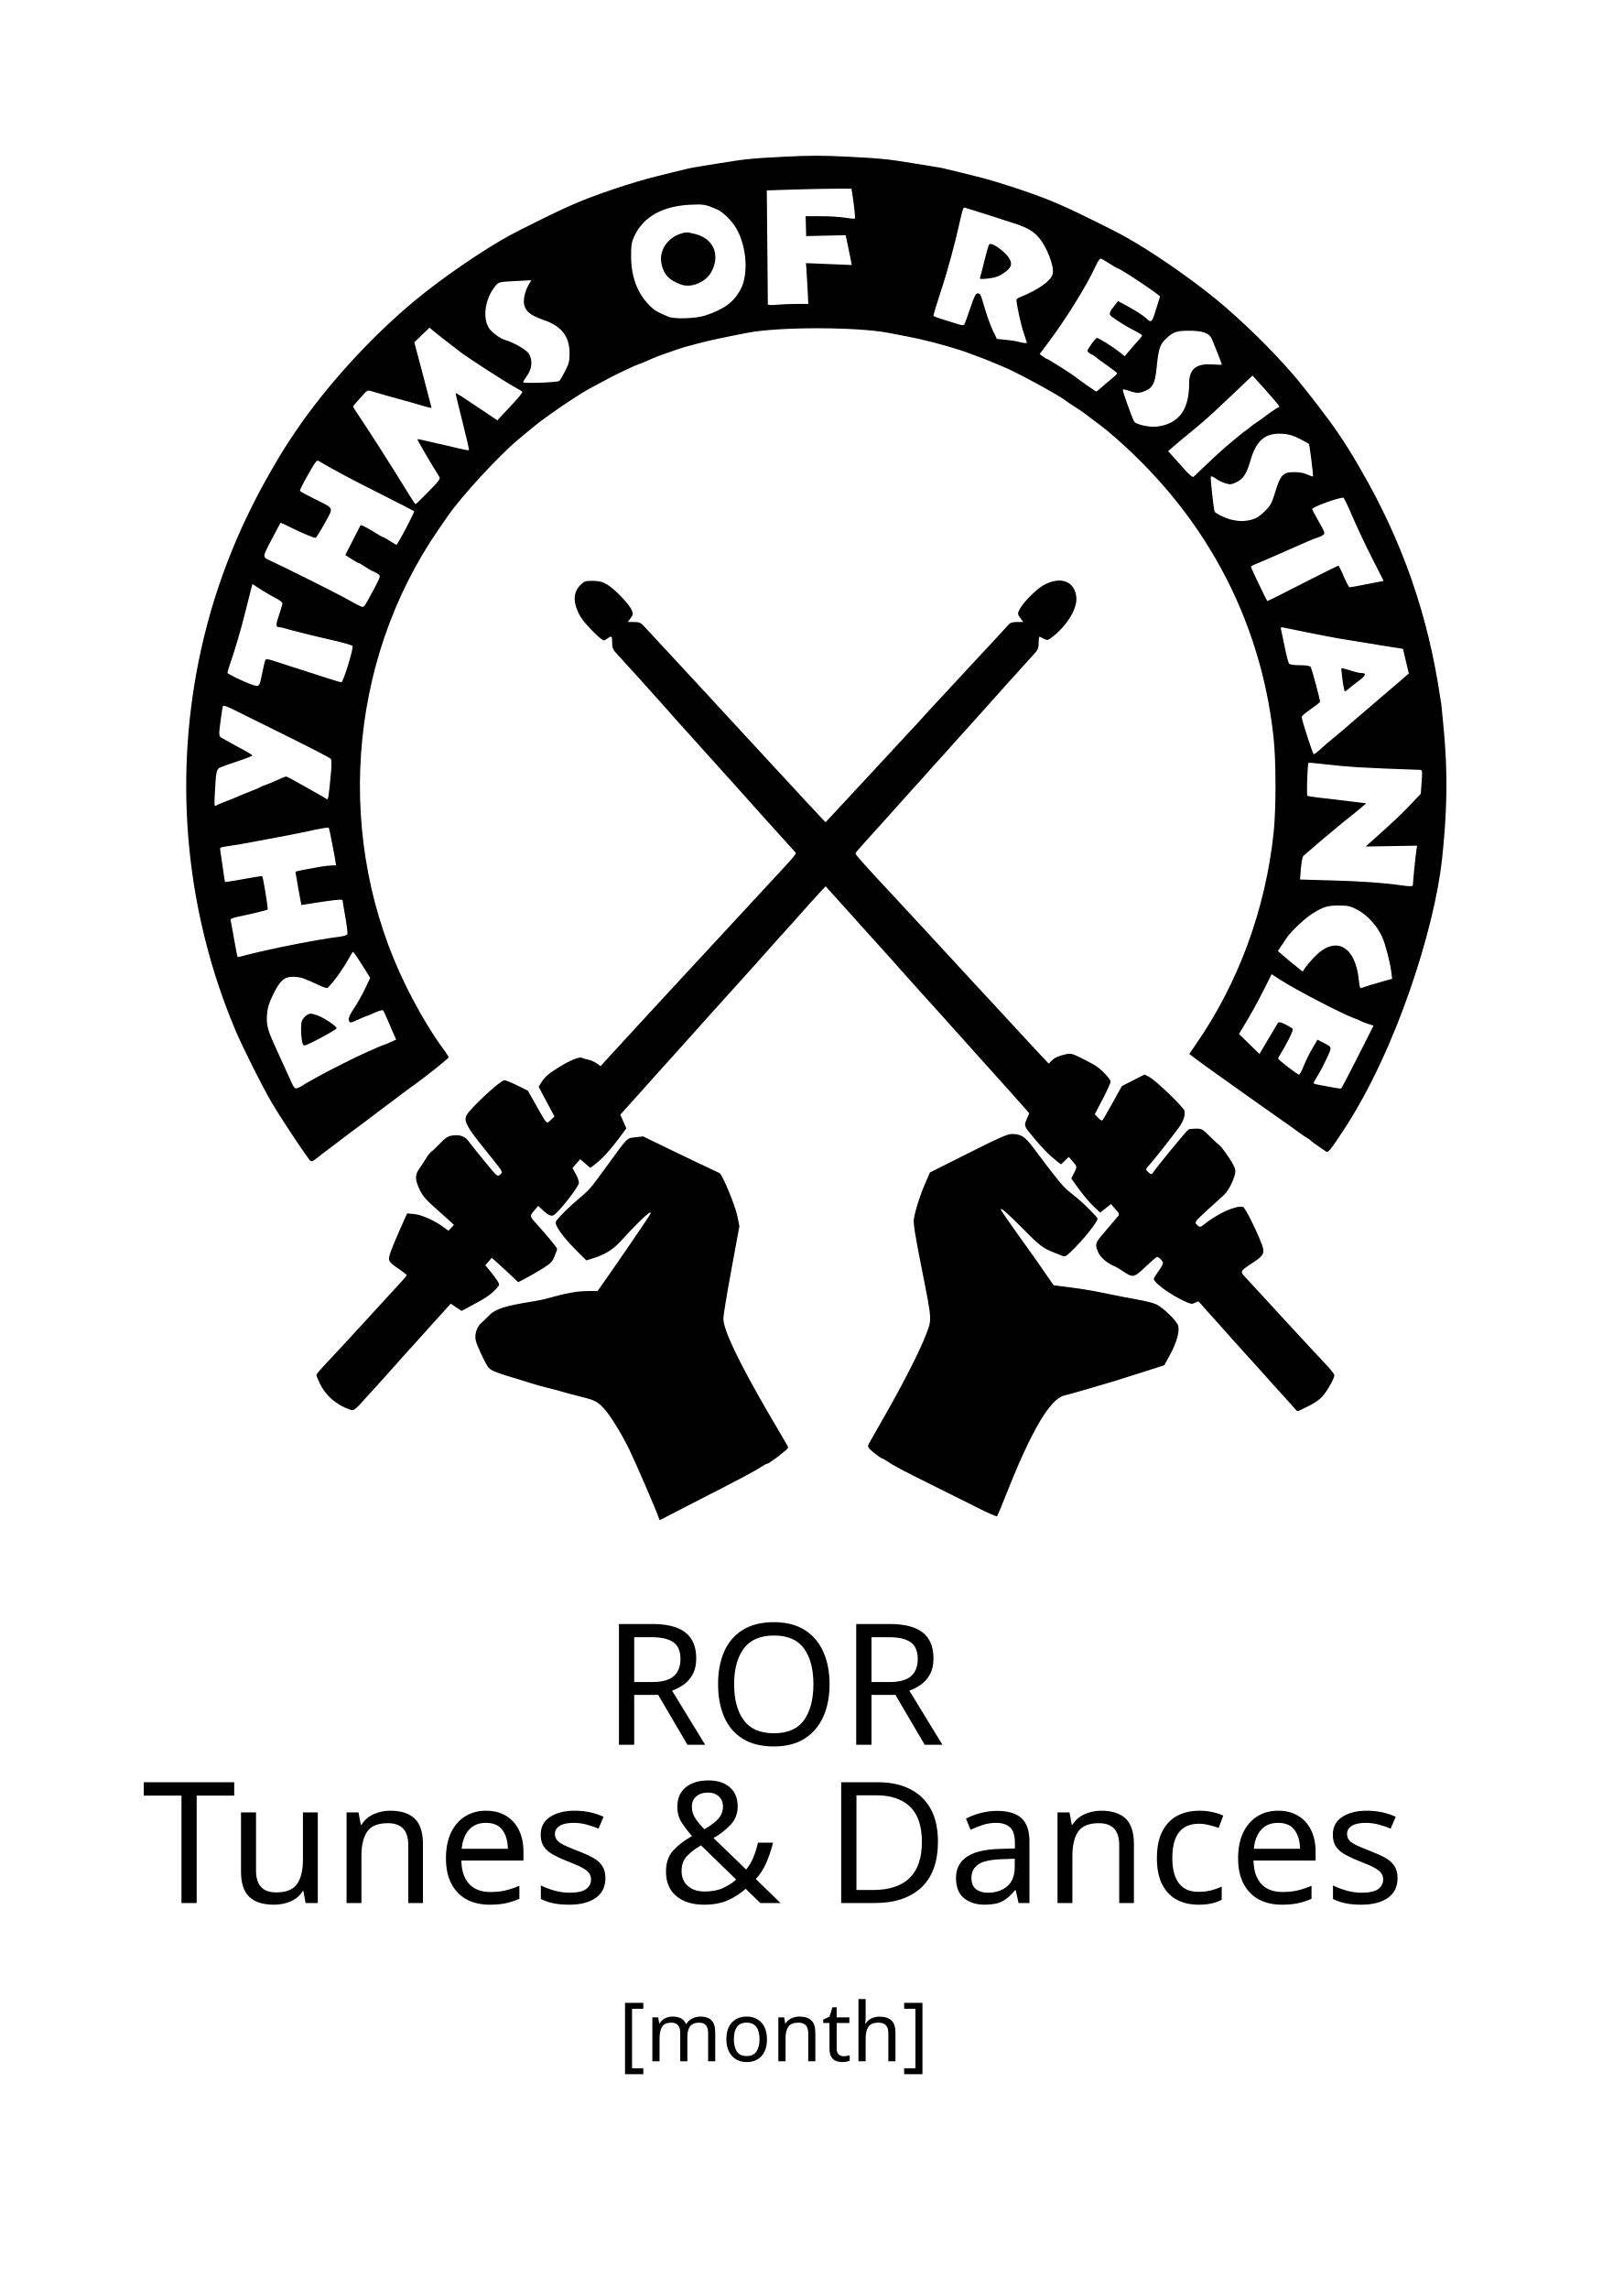
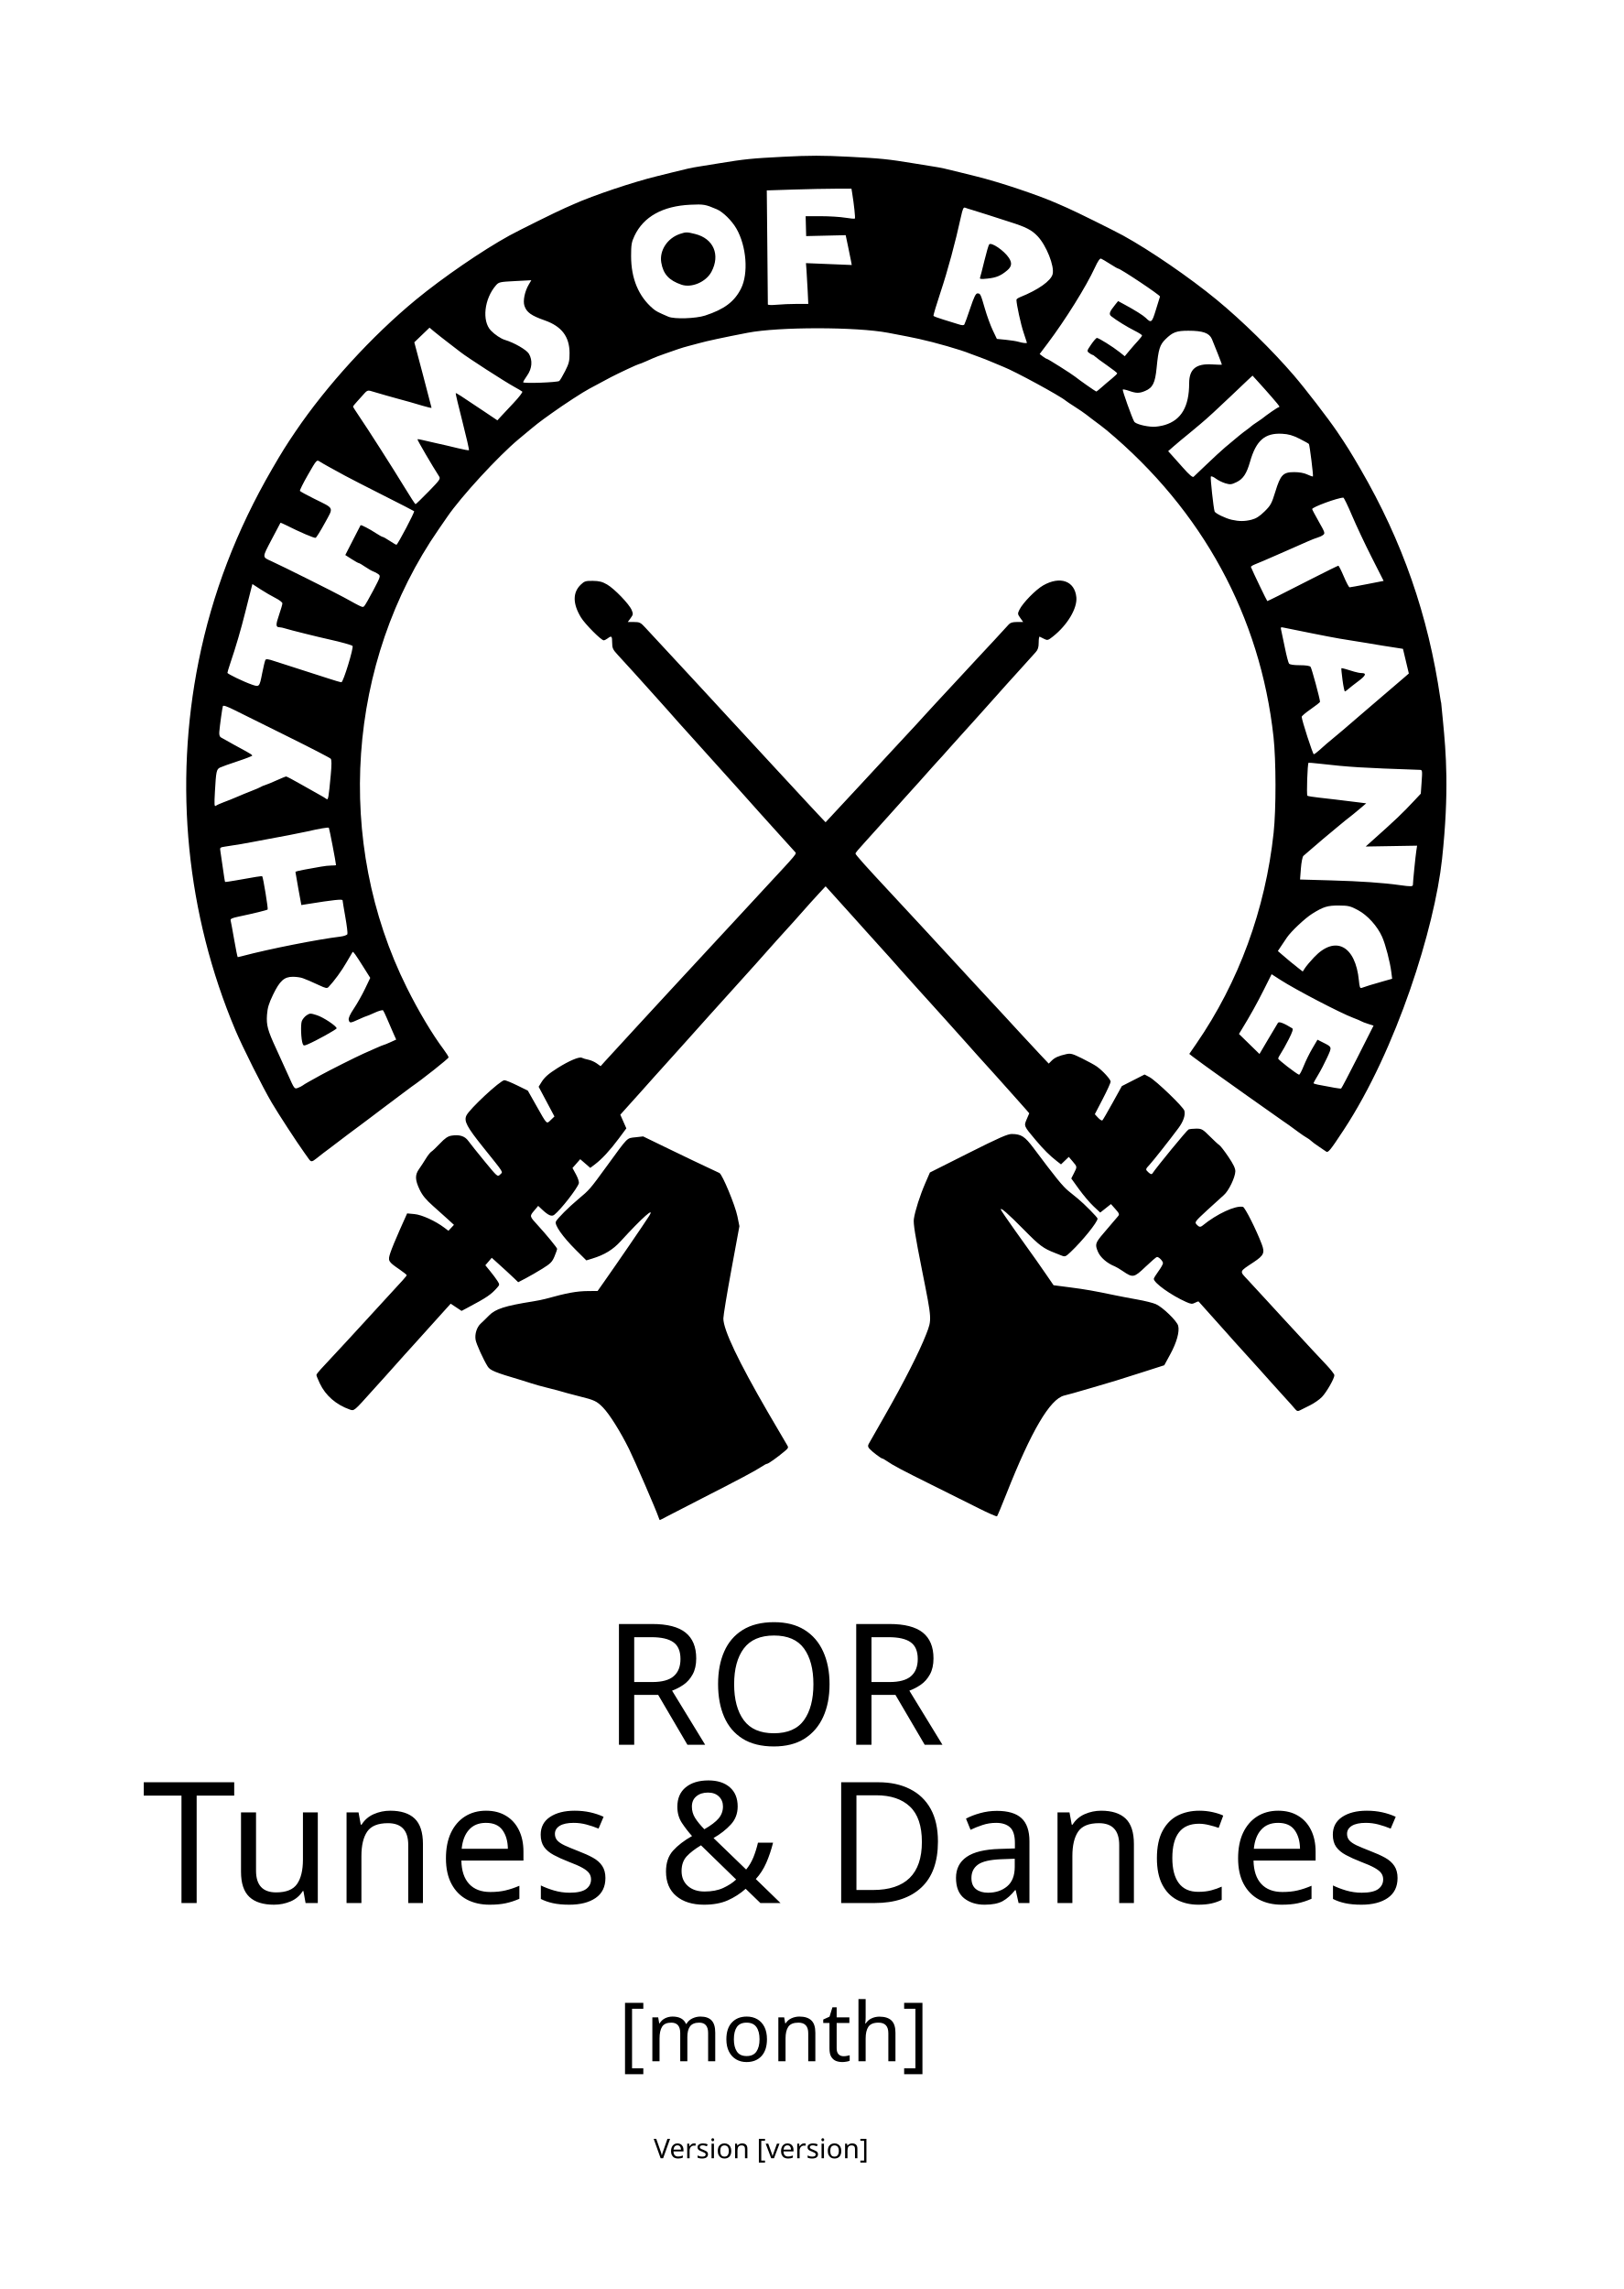
<svg xmlns="http://www.w3.org/2000/svg" id="svg2" version="1.1" xml:space="preserve" width="105mm" height="148mm" viewBox="0 0 396.85 559.37">
  <defs id="defs6" />
  <g id="g10" transform="matrix(1.25,0,0,-1.25,0,489.2126)">
    <path style="fill:#000000;fill-opacity:1;stroke-width:1.067" d="m 128.755,94.775 c -0.354,1.131 -4.739,11.271 -5.762,13.326 -1.73,3.473 -3.82,6.8 -5.092,8.107 -1.199,1.232 -1.69,1.464 -4.606,2.181 -0.774,0.19 -1.839,0.469 -2.367,0.618 l -1.919,0.545 c -0.528,0.15 -1.593,0.423 -2.367,0.607 -0.774,0.184 -1.983,0.523 -2.686,0.753 -0.704,0.23 -1.625,0.52 -2.047,0.645 -5.146,1.519 -6.069,1.897 -6.559,2.684 -0.845,1.355 -2.2,4.339 -2.353,5.182 -0.204,1.122 0.234,2.504 1.017,3.208 0.365,0.328 1.082,1.026 1.593,1.551 1.262,1.296 3.124,1.895 8.605,2.766 0.844,0.134 1.938,0.355 2.431,0.491 4.299,1.185 6.088,1.513 8.366,1.532 l 1.842,0.015 1.128,1.599 c 2.632,3.731 8.092,11.704 8.936,13.049 1.249,1.991 -1.336,-0.301 -5.574,-4.94 -1.496,-1.637 -3.141,-2.642 -5.514,-3.367 l -1.178,-0.36 -2.075,2.064 c -2.564,2.551 -4.213,4.905 -3.876,5.535 0.352,0.657 2.464,2.77 4.341,4.341 2.248,1.882 2.278,1.916 5.629,6.515 4.23,5.806 3.84,5.414 5.583,5.611 l 1.5,0.17 5.349,-2.594 c 2.942,-1.427 6.213,-2.99 7.268,-3.475 1.055,-0.485 2.092,-0.972 2.303,-1.083 0.587,-0.31 3.079,-6.312 3.518,-8.476 l 0.389,-1.92 -1.57,-8.505 c -0.863,-4.678 -1.57,-8.972 -1.57,-9.542 0,-2.2 2.912,-8.333 8.687,-18.295 1.877,-3.238 3.572,-6.131 3.767,-6.429 0.325,-0.497 0.281,-0.604 -0.528,-1.28 -1.425,-1.191 -3.131,-2.401 -3.384,-2.401 -0.129,0 -0.636,-0.271 -1.126,-0.602 -1.093,-0.739 -4.281,-2.434 -11.637,-6.187 -3.096,-1.579 -6.193,-3.174 -6.882,-3.544 -0.689,-0.37 -1.286,-0.672 -1.326,-0.672 -0.04,0 -0.154,0.259 -0.253,0.576 z m 62.573,1.747 c -1.9,0.957 -5.987,2.994 -9.083,4.528 -5.764,2.856 -7.674,3.868 -8.866,4.703 -0.373,0.261 -0.755,0.475 -0.849,0.475 -0.237,0 -1.964,1.304 -2.495,1.883 -0.333,0.364 -0.377,0.6 -0.18,0.968 0.143,0.267 1.592,2.812 3.219,5.654 3.568,6.231 6.732,12.457 8.009,15.759 1.144,2.958 1.159,2.725 -0.778,12.455 -1.373,6.894 -1.745,9.225 -1.617,10.114 0.229,1.589 1.191,4.596 2.253,7.043 l 0.888,2.046 7.499,3.77 c 6.037,3.035 7.699,3.767 8.523,3.756 1.855,-0.026 2.538,-0.472 4.273,-2.791 4.319,-5.774 5.674,-7.439 6.794,-8.352 l 1.844,-1.502 c 1.193,-0.97 3.847,-3.656 3.847,-3.894 0,-0.687 -2.972,-4.369 -5.284,-6.548 -0.959,-0.904 -1.085,-0.951 -1.776,-0.672 l -1.255,0.499 c -2.305,0.894 -3.006,1.416 -6.012,4.467 -3.241,3.29 -4.829,4.669 -4.555,3.954 0.079,-0.206 1.28,-1.967 2.669,-3.913 l 3.1,-4.346 1.151,-1.612 c 0.317,-0.442 1.202,-1.716 1.966,-2.83 l 1.39,-2.026 3.216,-0.417 c 3.045,-0.395 4.686,-0.684 8.845,-1.555 0.985,-0.206 2.942,-0.579 4.349,-0.828 1.407,-0.249 3.019,-0.651 3.582,-0.893 1.323,-0.569 4.142,-3.295 4.378,-4.234 0.292,-1.162 -0.294,-3.266 -1.552,-5.575 l -1.167,-2.142 -4.027,-1.291 c -5.075,-1.626 -6.13,-1.95 -9.912,-3.045 l -3.838,-1.111 c -0.422,-0.123 -1.228,-0.336 -1.791,-0.475 -2.778,-0.684 -6.439,-6.91 -11.302,-19.222 -0.919,-2.326 -1.745,-4.299 -1.836,-4.385 -0.091,-0.086 -1.72,0.627 -3.62,1.583 z M 68.392,115.809 c -2.688,0.951 -4.74,2.74 -5.859,5.105 -0.366,0.773 -0.665,1.51 -0.665,1.638 0,0.128 0.374,0.63 0.831,1.116 2.058,2.187 9.048,9.752 9.627,10.42 0.24,0.277 1.539,1.693 2.887,3.149 3.645,3.936 4.306,4.678 4.307,4.843 0.001,0.082 -0.618,0.576 -1.376,1.098 -2.275,1.568 -2.336,1.677 -1.814,3.28 0.244,0.747 1.081,2.784 1.86,4.526 l 1.417,3.167 1.428,-0.133 c 1.448,-0.135 4.083,-1.331 5.828,-2.647 l 0.819,-0.617 0.54,0.579 0.54,0.579 -1.115,1.024 c -0.613,0.563 -1.961,1.772 -2.995,2.687 -1.393,1.232 -2.069,2.062 -2.61,3.199 -0.893,1.878 -0.92,2.858 -0.11,3.993 0.341,0.478 0.936,1.388 1.32,2.021 0.385,0.633 0.876,1.256 1.092,1.384 0.216,0.128 0.976,0.85 1.691,1.606 0.969,1.025 1.538,1.413 2.239,1.526 1.559,0.253 2.616,-0.078 3.298,-1.033 0.337,-0.472 1.761,-2.256 3.164,-3.963 2.525,-3.073 2.556,-3.099 3.048,-2.607 0.588,0.588 0.936,0.03 -3.354,5.386 -3.154,3.938 -3.743,5.058 -3.235,6.148 0.598,1.284 6.652,6.909 7.436,6.909 0.234,0 1.359,-0.458 2.5,-1.019 l 2.075,-1.019 1.63,-2.884 c 2.178,-3.854 2.002,-3.678 2.859,-2.856 l 0.718,0.688 -1.546,2.905 -1.546,2.905 0.516,0.836 c 0.629,1.019 1.355,1.664 3.145,2.798 2.239,1.418 4.278,2.288 4.772,2.036 0.24,-0.122 0.819,-0.295 1.289,-0.384 0.469,-0.089 1.2,-0.409 1.625,-0.712 l 0.772,-0.55 0.806,0.9 c 0.842,0.94 4.829,5.282 6.214,6.767 0.441,0.474 1.823,1.973 3.07,3.332 1.247,1.359 2.635,2.863 3.085,3.343 0.45,0.479 1.831,1.973 3.07,3.32 2.645,2.874 2.983,3.239 6.346,6.854 1.407,1.512 2.835,3.052 3.173,3.421 0.662,0.723 4.978,5.391 6.388,6.909 6.38,6.868 6.22,6.676 5.866,7.035 -0.182,0.185 -1.039,1.132 -1.904,2.105 -0.865,0.973 -1.959,2.184 -2.431,2.69 -0.472,0.506 -1.664,1.829 -2.649,2.938 -0.985,1.11 -2.309,2.593 -2.942,3.296 l -1.407,1.567 c -1.217,1.374 -3.987,4.452 -4.605,5.117 -0.422,0.454 -1.156,1.27 -1.631,1.812 -0.475,0.542 -1.704,1.908 -2.731,3.035 -1.027,1.127 -2.078,2.292 -2.335,2.587 -1.023,1.177 -3.853,4.354 -4.859,5.456 -0.587,0.642 -1.296,1.433 -1.577,1.758 -0.572,0.66 -3.943,4.373 -5.603,6.171 -0.955,1.034 -1.083,1.317 -1.087,2.389 -0.004,1.305 -0.114,1.407 -0.885,0.824 -0.273,-0.207 -0.619,-0.375 -0.768,-0.374 -0.503,0.003 -3.666,3.187 -4.447,4.477 -1.627,2.684 -1.638,4.872 -0.034,6.409 0.708,0.679 0.954,0.755 2.372,0.737 1.232,-0.016 1.846,-0.173 2.776,-0.714 1.439,-0.836 4.326,-3.834 4.804,-4.99 0.313,-0.757 0.294,-0.901 -0.212,-1.586 l -0.556,-0.753 h 1.212 c 1.106,0 1.304,-0.099 2.246,-1.125 1.726,-1.879 6.102,-6.597 6.918,-7.459 0.422,-0.446 1.762,-1.893 2.978,-3.215 1.216,-1.323 2.597,-2.819 3.07,-3.324 0.473,-0.506 1.896,-2.05 3.162,-3.432 1.266,-1.382 2.648,-2.876 3.07,-3.32 0.73,-0.767 5,-5.391 6.298,-6.82 0.335,-0.369 1.722,-1.866 3.081,-3.327 1.359,-1.461 2.785,-3.002 3.169,-3.424 0.384,-0.422 1.321,-1.429 2.085,-2.236 l 1.388,-1.468 0.561,0.604 c 4.338,4.674 5.78,6.225 6.317,6.793 0.638,0.675 1.089,1.163 6.652,7.183 1.618,1.751 3.539,3.821 4.268,4.6 0.729,0.779 1.573,1.704 1.874,2.056 0.302,0.352 1.202,1.331 2.001,2.176 0.799,0.845 2.777,2.974 4.394,4.732 1.618,1.758 3.229,3.498 3.581,3.867 1.053,1.104 5.703,6.125 6.16,6.652 0.305,0.352 0.761,0.489 1.627,0.489 h 1.203 l -0.565,0.793 c -0.53,0.744 -0.54,0.843 -0.173,1.599 0.639,1.318 3.18,3.921 4.646,4.761 3.317,1.898 6.185,0.876 6.491,-2.314 0.207,-2.16 -1.741,-5.429 -4.575,-7.674 -0.954,-0.756 -1.081,-0.79 -1.718,-0.47 l -0.88,0.439 c -0.105,0.051 -0.192,-0.464 -0.192,-1.146 0,-0.928 -0.145,-1.4 -0.577,-1.877 l -2.997,-3.325 c -1.331,-1.478 -2.539,-2.812 -2.685,-2.965 -0.146,-0.153 -1.013,-1.126 -1.928,-2.163 -0.915,-1.037 -1.836,-2.067 -2.047,-2.289 -0.211,-0.222 -1.247,-1.379 -2.303,-2.572 -1.055,-1.192 -2.149,-2.403 -2.431,-2.691 -0.281,-0.288 -1.367,-1.497 -2.413,-2.687 -1.046,-1.19 -2.024,-2.279 -2.175,-2.42 -0.15,-0.141 -0.725,-0.774 -1.276,-1.408 -0.821,-0.943 -4.103,-4.603 -5.141,-5.733 l -3.699,-4.121 c -1.892,-2.111 -3.81,-4.242 -4.263,-4.735 -1.354,-1.474 -1.886,-2.117 -1.885,-2.279 5e-4,-0.218 2.117,-2.59 6.489,-7.272 l 3.489,-3.758 3.54,-3.816 c 1.147,-1.234 7.863,-8.516 9.124,-9.893 0.385,-0.421 5.512,-5.951 6.431,-6.938 0.441,-0.474 1.823,-1.975 3.07,-3.337 1.247,-1.361 3.027,-3.277 3.955,-4.257 l 1.687,-1.782 0.562,0.562 c 0.612,0.612 1.356,0.946 2.859,1.284 0.86,0.193 1.223,0.095 3.109,-0.838 1.175,-0.581 2.459,-1.287 2.856,-1.569 1.168,-0.83 2.72,-2.524 2.72,-2.969 0,-0.227 -0.696,-1.753 -1.547,-3.39 l -1.547,-2.978 0.643,-0.694 c 0.354,-0.381 0.733,-0.606 0.844,-0.499 0.11,0.107 1.01,1.656 1.999,3.443 l 1.798,3.248 2.222,1.133 2.222,1.133 0.933,-0.493 c 1.286,-0.679 6.67,-5.858 6.854,-6.593 0.218,-0.867 -0.209,-2.106 -1.171,-3.402 -1.683,-2.267 -4.931,-6.384 -5.627,-7.133 -0.855,-0.92 -0.858,-0.944 -0.189,-1.55 0.335,-0.304 0.591,-0.381 0.704,-0.212 0.916,1.378 6.784,8.521 7.099,8.642 0.226,0.087 0.916,0.158 1.533,0.158 1.028,0 1.248,-0.126 2.608,-1.491 0.817,-0.82 1.66,-1.597 1.873,-1.728 0.213,-0.13 1.009,-1.158 1.769,-2.283 0.988,-1.463 1.375,-2.277 1.359,-2.853 -0.034,-1.2 -1.304,-3.822 -2.243,-4.629 -0.453,-0.389 -1.935,-1.735 -3.294,-2.991 -2.343,-2.165 -2.449,-2.307 -2.047,-2.751 0.48,-0.531 0.743,-0.579 1.187,-0.216 2.792,2.283 6.428,3.965 7.888,3.651 0.393,-0.085 2.625,-4.516 3.669,-7.283 0.643,-1.706 0.422,-2.201 -1.577,-3.53 -2.89,-1.921 -2.813,-1.686 -1.144,-3.467 0.798,-0.851 2.487,-2.683 3.753,-4.071 1.266,-1.388 2.69,-2.937 3.162,-3.443 0.473,-0.506 1.854,-2.002 3.07,-3.324 2.348,-2.554 2.823,-3.065 5.345,-5.737 0.88,-0.932 1.599,-1.859 1.599,-2.061 0,-0.647 -1.539,-3.332 -2.445,-4.267 -0.483,-0.498 -1.54,-1.231 -2.35,-1.629 -0.81,-0.398 -1.696,-0.841 -1.969,-0.983 -0.398,-0.208 -0.593,-0.138 -0.988,0.349 -0.27,0.335 -1.083,1.248 -1.807,2.031 -0.723,0.782 -2.023,2.222 -2.889,3.199 -0.865,0.977 -1.844,2.072 -2.175,2.433 -1.822,1.99 -4.6,5.062 -5.079,5.616 -0.303,0.35 -0.916,1.042 -1.363,1.536 -2.203,2.438 -5.411,6.024 -5.475,6.119 -0.039,0.059 -0.357,-0.046 -0.706,-0.233 -0.548,-0.293 -0.785,-0.273 -1.726,0.144 -2.945,1.306 -6.337,3.732 -6.337,4.533 0,0.134 0.403,0.792 0.896,1.463 0.493,0.671 0.896,1.389 0.896,1.594 0,0.405 -0.789,1.224 -1.172,1.216 -0.13,-0.003 -1.137,-0.866 -2.239,-1.919 -2.259,-2.157 -2.466,-2.197 -4.444,-0.848 -0.591,0.403 -1.288,0.817 -1.55,0.921 -1.522,0.604 -2.838,1.745 -3.315,2.875 -0.602,1.425 -0.514,1.717 1.08,3.584 l 1.854,2.176 1.005,1.18 c 0.306,0.358 0.239,0.539 -0.518,1.39 l -0.871,0.979 -1.049,-0.831 -1.049,-0.831 -1.31,1.226 c -0.72,0.674 -1.995,2.174 -2.831,3.334 l -1.521,2.108 0.522,1.023 c 0.652,1.279 0.656,1.247 -0.253,2.31 l -0.754,0.882 -0.76,-0.729 -0.76,-0.729 -0.842,0.653 c -1.356,1.052 -2.562,2.251 -4.101,4.079 -2.352,2.793 -2.337,2.757 -1.761,4.102 l 0.493,1.151 -0.593,0.691 c -0.326,0.38 -1.38,1.565 -2.342,2.634 -0.962,1.069 -1.959,2.185 -2.216,2.481 -0.257,0.296 -0.834,0.941 -1.281,1.433 -2.654,2.923 -5.521,6.114 -6.065,6.751 -0.346,0.405 -0.917,1.041 -1.269,1.413 -0.352,0.372 -1.5,1.653 -2.552,2.846 -1.052,1.193 -2.451,2.746 -3.11,3.45 -0.659,0.704 -1.583,1.723 -2.053,2.265 -0.471,0.542 -1.201,1.357 -1.623,1.81 -0.422,0.454 -1.401,1.547 -2.175,2.43 -0.774,0.883 -1.637,1.859 -1.919,2.17 l -4.861,5.387 -2.303,2.568 c -1.702,1.901 -3.693,4.11 -4.903,5.438 l -0.553,0.608 -1.194,-1.277 c -0.657,-0.703 -1.425,-1.543 -1.706,-1.869 -1.181,-1.365 -5.434,-6.106 -6.611,-7.37 -0.211,-0.227 -1.132,-1.26 -2.047,-2.297 -0.915,-1.037 -1.78,-2.01 -1.922,-2.163 -0.143,-0.153 -1.811,-2.005 -3.708,-4.117 -4.312,-4.8 -5.175,-5.757 -5.514,-6.114 -0.149,-0.156 -2.326,-2.588 -4.838,-5.403 -2.512,-2.815 -4.636,-5.176 -4.719,-5.247 -0.083,-0.07 -0.603,-0.646 -1.156,-1.28 -0.553,-0.633 -1.837,-2.073 -2.853,-3.199 -1.017,-1.126 -2.304,-2.558 -2.862,-3.182 l -1.013,-1.134 0.59,-1.335 0.59,-1.335 -1.493,-2.009 c -1.683,-2.264 -3.285,-3.998 -4.641,-5.023 l -0.918,-0.694 -0.983,0.85 -0.983,0.85 -0.756,-0.861 -0.756,-0.861 0.692,-1.271 c 0.393,-0.722 0.628,-1.472 0.544,-1.735 -0.333,-1.051 -3.538,-5.155 -4.796,-6.141 -0.513,-0.402 -1.155,-0.128 -2.373,1.014 l -0.776,0.727 -0.803,-0.955 c -0.898,-1.067 -0.897,-1.07 0.712,-2.822 1.667,-1.814 3.801,-4.417 3.801,-4.635 0,-0.12 -0.234,-0.781 -0.52,-1.468 -0.447,-1.074 -0.78,-1.411 -2.367,-2.395 -1.016,-0.63 -2.496,-1.483 -3.289,-1.897 l -1.442,-0.751 -0.631,0.617 c -0.605,0.592 -2.391,2.233 -3.849,3.539 l -0.691,0.618 -0.626,-0.729 -0.626,-0.729 0.955,-1.169 c 0.526,-0.643 1.161,-1.495 1.412,-1.894 0.439,-0.698 0.438,-0.746 -0.012,-1.267 -1.192,-1.38 -2.082,-1.988 -5.783,-3.947 l -1.221,-0.647 -1.065,0.705 -1.064,0.705 -1.04,-1.151 c -2.532,-2.801 -5.021,-5.563 -6.291,-6.981 -0.756,-0.845 -1.496,-1.661 -1.644,-1.814 -0.148,-0.153 -1.017,-1.126 -1.932,-2.163 -0.915,-1.037 -1.836,-2.067 -2.047,-2.289 -0.211,-0.222 -1.247,-1.368 -2.303,-2.547 -3.683,-4.113 -3.61,-4.052 -4.478,-3.745 z m -7.995,48.963 -0.893,1.252 c -1.504,2.098 -5.111,7.635 -6.393,9.817 -1.78,3.028 -5.688,10.824 -7.08,14.125 -9.566,22.685 -12.076,47.903 -7.186,72.179 2.648,13.144 7.397,25.556 14.374,37.566 1.923,3.31 2.693,4.544 4.556,7.294 6.083,8.984 14.949,18.687 23.545,25.769 5.231,4.31 13.026,9.659 18.288,12.549 1.841,1.011 9.277,4.692 10.874,5.382 0.493,0.213 1.299,0.568 1.791,0.789 3.711,1.666 11.473,4.271 16.119,5.411 l 3.07,0.763 c 2.907,0.731 3.674,0.899 5.245,1.147 0.844,0.133 2.571,0.413 3.838,0.621 5.075,0.834 6.387,0.968 12.601,1.286 5.281,0.27 7.639,0.27 12.92,0 6.213,-0.318 7.526,-0.452 12.601,-1.286 1.266,-0.208 2.993,-0.488 3.838,-0.621 1.571,-0.248 2.338,-0.416 5.245,-1.147 l 3.07,-0.763 c 4.646,-1.14 12.408,-3.745 16.119,-5.411 0.493,-0.221 1.299,-0.576 1.791,-0.789 1.596,-0.69 9.033,-4.371 10.874,-5.382 5.261,-2.89 13.056,-8.238 18.288,-12.549 4.999,-4.119 10.832,-9.833 15.073,-14.764 2.259,-2.628 6.743,-8.452 8.472,-11.005 1.863,-2.751 2.633,-3.984 4.556,-7.294 8.239,-14.182 13.28,-28.657 15.643,-44.916 0.286,-1.971 -0.041,1.329 0.522,-4.543 0.563,-5.872 1.247,-13.51 -0.197,-26.873 -1.444,-13.363 -8.854,-37.154 -19.249,-52.947 -2.649,-4.024 -3.022,-4.48 -3.428,-4.179 -0.182,0.135 -0.835,0.58 -1.451,0.989 -0.616,0.409 -1.275,0.899 -1.465,1.089 -0.19,0.19 -0.581,0.472 -0.869,0.626 -0.288,0.154 -1.012,0.643 -1.609,1.086 -1.494,1.109 -2.404,1.761 -3.09,2.213 -0.614,0.404 -13.358,9.438 -13.799,9.781 -0.141,0.11 -0.889,0.65 -1.663,1.201 -0.774,0.551 -1.719,1.248 -2.101,1.547 l -0.694,0.545 1.359,1.972 c 8.314,12.063 13.523,26.268 15.131,41.258 0.497,4.64 0.486,14.119 -0.023,18.758 -2.581,23.529 -13.876,44.282 -32.628,59.945 -0.514,0.43 -1.679,1.32 -2.92,2.231 -0.141,0.103 -0.602,0.459 -1.024,0.791 -0.422,0.332 -1.44,1.03 -2.262,1.551 -0.822,0.522 -1.628,1.061 -1.791,1.199 -1.139,0.963 -9.981,5.766 -12.193,6.624 -0.493,0.191 -1.471,0.6 -2.175,0.908 -0.704,0.308 -1.855,0.763 -2.558,1.011 -0.704,0.248 -1.509,0.546 -1.791,0.662 -1.747,0.724 -6.864,2.198 -9.978,2.873 -1.677,0.364 -2.441,0.515 -6.012,1.192 -6.249,1.184 -21.391,1.188 -27.504,0.007 -4.646,-0.897 -8.04,-1.625 -9.466,-2.031 -0.563,-0.16 -1.484,-0.405 -2.047,-0.546 -0.563,-0.14 -1.484,-0.415 -2.047,-0.611 -4.544,-1.582 -4.019,-1.382 -6.329,-2.406 -0.667,-0.295 -1.287,-0.537 -1.378,-0.537 -0.178,0 -3.997,-1.785 -5.469,-2.555 -0.493,-0.258 -1.471,-0.782 -2.175,-1.165 -0.704,-0.383 -1.625,-0.876 -2.047,-1.096 -1.199,-0.625 -4.898,-3.033 -7.292,-4.746 -2.825,-2.022 -2.578,-1.829 -6.519,-5.115 -3.996,-3.332 -11.26,-11.233 -13.955,-15.18 l -1.678,-2.431 c -17.97,-25.953 -20.417,-61.093 -6.236,-89.59 2.308,-4.638 4.97,-9.103 7.216,-12.101 0.527,-0.704 0.959,-1.402 0.96,-1.552 0.001,-0.224 -5.2,-4.344 -7.245,-5.738 -0.307,-0.209 -1.387,-1.015 -2.4,-1.791 -1.013,-0.776 -2.625,-1.987 -3.582,-2.691 -0.956,-0.704 -1.797,-1.34 -1.867,-1.414 -0.07,-0.074 -0.991,-0.765 -2.046,-1.536 -1.055,-0.771 -2.091,-1.539 -2.303,-1.709 -0.498,-0.399 -3.111,-2.381 -3.881,-2.945 -0.802,-0.587 -1.645,-1.235 -2.512,-1.93 -0.864,-0.693 -1.065,-0.711 -1.476,-0.128 z m -1.223,14.384 c 0.145,0.118 0.667,0.438 1.16,0.711 l 2.355,1.308 c 1.608,0.893 6.98,3.591 8.391,4.214 l 2.374,1.054 c 0.813,0.363 1.539,0.659 1.613,0.659 0.074,0 0.644,0.232 1.267,0.516 l 1.132,0.516 -0.652,1.468 c -0.359,0.807 -0.893,2.043 -1.188,2.747 -0.295,0.704 -0.619,1.376 -0.72,1.493 -0.101,0.117 -0.834,-0.084 -1.629,-0.448 -0.795,-0.364 -1.506,-0.661 -1.581,-0.661 -0.075,0 -0.766,-0.288 -1.535,-0.64 -1.692,-0.774 -1.798,-0.78 -1.972,-0.117 -0.092,0.351 0.243,1.089 1.015,2.239 0.634,0.944 1.611,2.676 2.171,3.849 l 1.019,2.132 -1.317,2.091 c -1.596,2.533 -2.01,3.11 -2.131,2.968 -0.051,-0.06 -0.588,-0.973 -1.194,-2.029 -0.953,-1.661 -2.403,-3.647 -3.522,-4.825 -0.275,-0.289 -0.568,-0.234 -1.792,0.341 -0.805,0.378 -1.694,0.778 -1.975,0.89 l -1.227,0.491 c -0.394,0.158 -1.277,0.288 -1.963,0.288 -1.704,0 -2.564,-0.777 -3.888,-3.513 -0.82,-1.696 -1.081,-2.564 -1.179,-3.927 -0.145,-2.024 0.135,-3.052 1.813,-6.659 0.616,-1.325 1.668,-3.64 2.337,-5.144 1.198,-2.695 1.226,-2.731 1.886,-2.481 0.368,0.14 0.788,0.351 0.934,0.468 z m 0.015,8.145 c -0.327,0.842 -0.439,3.772 -0.171,4.458 0.148,0.38 0.571,0.888 0.939,1.129 0.626,0.41 0.754,0.411 1.994,0.016 1.269,-0.404 3.84,-2.109 3.87,-2.566 0.014,-0.209 -3.979,-2.424 -5.654,-3.136 -0.718,-0.305 -0.826,-0.295 -0.978,0.098 z m 206.295,-2.544 3.09,6.109 -1.076,0.339 c -0.592,0.187 -1.192,0.417 -1.332,0.513 -0.141,0.096 -0.831,0.389 -1.535,0.651 -2.488,0.928 -11.264,5.5 -14.264,7.431 l -1.727,1.112 -1.523,-3.04 c -1.335,-2.665 -2.725,-5.157 -4.377,-7.849 l -0.484,-0.79 2.006,-1.958 2.006,-1.958 1.695,2.876 c 0.933,1.582 1.794,3.026 1.915,3.21 0.205,0.312 1.154,-0.049 2.795,-1.063 0.228,-0.141 0.041,-0.723 -0.694,-2.164 -0.553,-1.084 -1.242,-2.316 -1.53,-2.738 -0.288,-0.422 -0.524,-0.883 -0.524,-1.024 -2e-5,-0.226 3.531,-2.954 4.072,-3.146 0.116,-0.041 0.521,0.707 0.9,1.664 0.379,0.956 1.144,2.512 1.701,3.458 l 1.013,1.72 1.081,-0.547 c 1.805,-0.914 1.778,-0.817 0.812,-2.937 -0.483,-1.06 -1.282,-2.592 -1.776,-3.406 -0.494,-0.813 -0.898,-1.535 -0.898,-1.604 0,-0.069 0.374,-0.199 0.831,-0.289 2.952,-0.583 4.434,-0.829 4.574,-0.759 0.088,0.044 1.551,2.829 3.251,6.189 z m 2.345,14.005 c 0.633,0.194 1.878,0.556 2.766,0.806 l 1.615,0.454 -0.16,1.282 c -0.251,2.009 -1.132,5.399 -1.79,6.889 -0.938,2.122 -2.866,4.255 -4.76,5.264 -1.459,0.778 -1.857,0.874 -3.682,0.885 -2.244,0.014 -3.053,-0.234 -5.245,-1.608 -1.395,-0.874 -4.097,-3.415 -4.94,-4.646 -0.241,-0.352 -0.738,-1.09 -1.104,-1.641 l -0.666,-1.001 0.767,-0.662 c 1.357,-1.171 1.957,-1.669 3.037,-2.517 l 1.058,-0.831 0.457,0.703 c 0.251,0.387 1.042,1.321 1.756,2.078 4.129,4.372 8.107,2.32 8.767,-4.523 0.129,-1.342 0.224,-1.585 0.565,-1.448 0.225,0.09 0.928,0.323 1.561,0.516 z M 47.511,204.494 c 5.165,1.366 14.616,3.237 19.048,3.771 0.68,0.082 1.295,0.301 1.367,0.488 0.072,0.187 -0.111,1.697 -0.405,3.357 -0.294,1.66 -0.535,3.12 -0.535,3.245 0,0.28 -1.736,0.095 -6.91,-0.735 l -1.153,-0.185 -0.582,3.161 c -0.32,1.739 -0.578,3.229 -0.574,3.312 0.004,0.083 0.842,0.295 1.862,0.471 1.02,0.176 2.407,0.425 3.083,0.553 0.675,0.128 1.625,0.233 2.111,0.233 0.486,0 0.882,0.029 0.882,0.064 -0.007,0.444 -1.31,7.219 -1.406,7.316 -0.12,0.12 -1.94,-0.19 -4.221,-0.72 -1.074,-0.25 -5.916,-1.188 -8.059,-1.563 -0.844,-0.148 -1.996,-0.365 -2.558,-0.484 -1.023,-0.216 -3.398,-0.616 -5.426,-0.913 -1,-0.147 -1.068,-0.207 -0.951,-0.841 0.069,-0.376 0.288,-1.876 0.487,-3.335 0.199,-1.458 0.396,-2.685 0.44,-2.727 0.043,-0.042 1,0.091 2.125,0.295 3.795,0.688 5.053,0.882 5.14,0.795 0.179,-0.179 1.188,-6.358 1.06,-6.487 -0.135,-0.135 -2.801,-0.788 -5.752,-1.407 -1.227,-0.258 -1.574,-0.428 -1.489,-0.731 0.061,-0.217 0.375,-1.921 0.699,-3.786 0.323,-1.865 0.634,-3.391 0.691,-3.391 0.057,0 0.52,0.11 1.029,0.245 z m 228.759,13.932 c 0,0.574 0.502,5.567 0.668,6.637 l 0.151,0.98 -5.03,-0.084 -5.03,-0.084 1.005,0.896 c 4.872,4.344 6.093,5.505 8.558,8.137 l 1.217,1.299 0.165,2.32 c 0.153,2.163 0.132,2.321 -0.321,2.337 -11.458,0.392 -13.735,0.533 -19.803,1.222 -1.055,0.12 -1.952,0.193 -1.992,0.163 -0.207,-0.156 -0.416,-6.328 -0.218,-6.45 0.126,-0.078 1.106,-0.237 2.179,-0.355 1.867,-0.204 4.568,-0.527 7.81,-0.934 l 1.51,-0.19 -1.127,-0.957 c -0.62,-0.527 -1.243,-1.045 -1.385,-1.152 -0.608,-0.457 -2.835,-2.253 -3.089,-2.492 -0.153,-0.144 -0.776,-0.664 -1.385,-1.157 -0.609,-0.493 -1.232,-1.011 -1.385,-1.152 -0.153,-0.141 -1.026,-0.889 -1.941,-1.664 -0.915,-0.774 -1.806,-1.542 -1.98,-1.706 -0.174,-0.164 -0.391,-1.27 -0.482,-2.457 l -0.166,-2.158 6.111,-0.172 c 5.734,-0.161 10.132,-0.465 13.403,-0.925 2.181,-0.307 2.559,-0.293 2.559,0.097 z M 43.831,234.572 c 0.704,0.257 1.855,0.72 2.558,1.029 0.704,0.309 1.97,0.828 2.814,1.154 0.844,0.326 1.65,0.675 1.791,0.775 0.141,0.1 0.544,0.27 0.895,0.377 0.352,0.107 1.362,0.524 2.245,0.927 0.883,0.403 1.703,0.733 1.822,0.733 0.119,0 1.354,-0.651 2.744,-1.447 1.39,-0.796 3.045,-1.728 3.679,-2.072 0.633,-0.344 1.287,-0.736 1.453,-0.873 0.339,-0.278 0.425,0.208 0.846,4.75 0.179,1.933 0.176,2.889 -0.01,3.113 -0.148,0.178 -3.918,2.129 -8.378,4.335 -4.461,2.206 -9.122,4.518 -10.358,5.138 -1.538,0.77 -2.281,1.026 -2.354,0.809 -0.121,-0.363 -0.589,-3.731 -0.698,-5.023 -0.048,-0.564 0.061,-0.944 0.311,-1.087 1.338,-0.764 3.892,-2.177 4.925,-2.722 0.668,-0.353 1.215,-0.723 1.215,-0.821 0,-0.099 -1.295,-0.605 -2.878,-1.126 -1.583,-0.521 -3.132,-1.074 -3.442,-1.229 -0.68,-0.34 -0.766,-0.749 -0.986,-4.678 -0.143,-2.563 -0.114,-3.019 0.177,-2.795 0.192,0.147 0.924,0.477 1.628,0.734 z m 214.089,10.095 c 1.106,1.004 1.808,1.607 2.999,2.579 0.549,0.448 1.263,1.046 1.587,1.33 0.323,0.283 1.15,0.993 1.837,1.576 0.687,0.584 1.377,1.178 1.535,1.322 0.158,0.143 1.956,1.685 3.996,3.426 2.04,1.741 4.135,3.533 4.654,3.983 l 0.944,0.819 -0.574,2.41 -0.574,2.41 -1.137,0.18 -2.928,0.456 c -0.985,0.152 -2.366,0.383 -3.07,0.514 -0.704,0.131 -2.143,0.363 -3.198,0.515 -1.055,0.152 -3.013,0.493 -4.349,0.756 l -3.198,0.629 c -1.737,0.337 -4.653,0.927 -5.346,1.082 -0.681,0.152 -0.729,0.116 -0.592,-0.448 0.082,-0.337 0.406,-1.879 0.72,-3.428 0.314,-1.548 0.681,-2.959 0.815,-3.135 0.155,-0.204 0.915,-0.32 2.1,-0.32 1.175,0 1.952,-0.117 2.117,-0.32 0.221,-0.271 1.849,-6.29 1.849,-6.835 0,-0.101 -0.806,-0.739 -1.791,-1.419 -0.985,-0.679 -1.792,-1.36 -1.793,-1.513 -0.005,-0.6 2.165,-7.316 2.363,-7.316 0.116,0 0.582,0.337 1.036,0.748 z m 4.586,13.759 c -0.164,1.223 -0.263,2.257 -0.222,2.299 0.042,0.042 0.414,-0.028 0.827,-0.154 l 1.664,-0.507 c 0.502,-0.153 1.158,-0.278 1.456,-0.278 1.032,0 0.836,-0.49 -0.636,-1.586 -0.813,-0.606 -1.701,-1.303 -1.974,-1.549 -0.273,-0.246 -0.569,-0.448 -0.657,-0.448 -0.088,0 -0.295,1 -0.459,2.223 z m -211.265,1.22 c 0.262,1.331 0.558,2.552 0.658,2.715 0.134,0.216 0.587,0.159 1.686,-0.215 0.827,-0.281 3.057,-0.999 4.957,-1.594 1.9,-0.596 4.446,-1.415 5.659,-1.82 1.213,-0.405 2.364,-0.737 2.559,-0.737 0.365,0 2.449,6.818 2.17,7.098 -0.174,0.174 -2.336,0.781 -4.375,1.228 -2.348,0.515 -7.835,1.879 -8.717,2.167 -0.432,0.141 -0.972,0.256 -1.2,0.256 -0.731,0 -0.746,0.471 -0.076,2.411 0.36,1.044 0.655,2.062 0.655,2.261 0,0.2 -0.604,0.667 -1.343,1.038 -0.739,0.371 -2.058,1.138 -2.932,1.705 l -1.589,1.03 -0.25,-0.96 c -0.138,-0.528 -0.654,-2.572 -1.147,-4.543 -0.867,-3.464 -1.823,-6.723 -2.945,-10.037 -0.296,-0.875 -0.539,-1.692 -0.539,-1.815 0,-0.214 3.121,-1.72 4.733,-2.285 1.502,-0.526 1.527,-0.5 2.038,2.096 z m 21.766,16.342 c 1.39,2.639 1.435,2.782 0.979,3.128 -0.262,0.2 -0.708,0.439 -0.989,0.533 -0.281,0.093 -0.993,0.5 -1.581,0.903 -0.588,0.403 -1.154,0.733 -1.257,0.733 -0.103,0 -0.74,0.354 -1.415,0.788 l -1.228,0.788 1.461,2.859 c 0.803,1.573 1.489,2.906 1.523,2.964 0.085,0.142 1.743,-0.714 3.054,-1.577 0.588,-0.387 1.164,-0.704 1.279,-0.705 0.115,-5e-4 0.728,-0.346 1.361,-0.767 0.633,-0.421 1.228,-0.766 1.321,-0.767 0.231,-10e-4 3.61,6.413 3.458,6.564 -0.066,0.066 -2.809,1.477 -6.096,3.134 -3.286,1.658 -6.609,3.362 -7.382,3.788 l -2.903,1.587 c -0.823,0.447 -1.76,0.986 -2.083,1.197 -0.58,0.38 -0.61,0.346 -2.288,-2.578 -0.935,-1.63 -1.644,-3.054 -1.575,-3.166 0.069,-0.112 1.311,-0.792 2.76,-1.513 4.061,-2.018 3.858,-1.555 2.098,-4.784 -0.827,-1.518 -1.634,-2.809 -1.792,-2.87 -0.257,-0.099 -3.104,1.121 -5.831,2.499 -0.548,0.277 -1.018,0.471 -1.045,0.433 -0.027,-0.039 -0.814,-1.527 -1.748,-3.308 -1.849,-3.524 -1.847,-3.362 -0.049,-4.178 2.139,-0.971 12.364,-6.074 14.2,-7.087 3.76,-2.074 3.665,-2.033 4.001,-1.686 0.17,0.176 0.965,1.565 1.766,3.086 z m 176.86,-1.134 c 1.083,0.545 4.145,2.1 6.805,3.455 2.659,1.355 4.917,2.463 5.016,2.463 0.099,0 0.581,-0.95 1.071,-2.111 0.49,-1.161 0.995,-2.111 1.124,-2.111 0.129,0 1.68,0.283 3.447,0.628 l 3.213,0.628 -2.341,4.618 c -1.288,2.54 -3.012,6.202 -3.831,8.137 -0.819,1.936 -1.587,3.519 -1.706,3.519 -1.051,0 -6.095,-1.847 -6.095,-2.233 0,-0.095 0.583,-1.197 1.294,-2.45 1.217,-2.142 1.267,-2.298 0.831,-2.621 -0.255,-0.189 -0.725,-0.411 -1.046,-0.494 -0.32,-0.082 -1.241,-0.443 -2.047,-0.802 -1.736,-0.773 -2.562,-1.137 -4.279,-1.885 l -2.047,-0.896 c -1.731,-0.763 -3.117,-1.354 -3.911,-1.667 -0.463,-0.182 -0.808,-0.415 -0.768,-0.516 0.366,-0.919 3.124,-6.655 3.2,-6.655 0.054,0 0.985,0.446 2.068,0.992 z m -5.13,14.919 c 0.856,0.216 1.556,0.661 2.513,1.599 1.2,1.177 1.402,1.546 2.116,3.871 1.02,3.32 1.512,3.828 3.707,3.828 1.005,0 1.935,-0.171 2.559,-0.47 0.539,-0.258 1.028,-0.422 1.086,-0.364 0.113,0.113 -0.626,6.075 -0.786,6.333 -0.052,0.085 -0.88,0.549 -1.839,1.032 -1.327,0.668 -2.142,0.9 -3.407,0.968 -3.366,0.182 -5.073,-1.305 -6.259,-5.453 -0.671,-2.346 -1.351,-3.378 -2.638,-4.001 -1.005,-0.486 -1.242,-0.511 -2.192,-0.231 -0.586,0.173 -1.432,0.592 -1.881,0.931 -0.449,0.339 -0.881,0.511 -0.959,0.383 -0.127,-0.205 0.513,-6.134 0.735,-6.816 0.122,-0.375 2.13,-1.352 3.343,-1.627 1.461,-0.331 2.543,-0.327 3.902,0.015 z m -160.944,5.491 c 2.25,2.31 2.377,2.496 2.044,3.007 -1.238,1.902 -4.292,7.132 -4.212,7.213 0.053,0.053 0.494,-0.007 0.98,-0.136 0.485,-0.128 1.746,-0.418 2.801,-0.643 1.055,-0.225 2.875,-0.648 4.043,-0.94 1.168,-0.291 2.179,-0.475 2.246,-0.407 0.068,0.068 -0.507,2.583 -1.276,5.591 -0.77,3.007 -1.361,5.506 -1.315,5.552 0.086,0.086 0.883,-0.424 5.489,-3.519 l 2.663,-1.789 0.634,0.698 c 0.349,0.384 1.491,1.604 2.539,2.712 1.047,1.108 1.809,2.101 1.692,2.208 -0.117,0.106 -0.788,0.508 -1.492,0.892 -1.943,1.06 -9.365,5.853 -10.623,6.86 -0.214,0.171 -1.25,0.969 -2.303,1.772 -1.053,0.804 -2.32,1.802 -2.816,2.218 l -0.902,0.757 -1.487,-1.429 -1.487,-1.429 1.685,-6.344 c 0.927,-3.489 1.685,-6.399 1.685,-6.465 0,-0.067 -0.777,0.111 -1.727,0.394 -2.169,0.647 -2.883,0.85 -4.797,1.363 -0.844,0.227 -1.88,0.515 -2.303,0.642 -0.422,0.127 -1.171,0.344 -1.663,0.483 -0.493,0.139 -1.157,0.333 -1.478,0.43 -0.434,0.132 -0.716,0.022 -1.107,-0.431 -0.289,-0.334 -0.919,-1.034 -1.401,-1.556 -0.482,-0.522 -0.876,-1.01 -0.876,-1.085 0,-0.075 0.493,-0.858 1.096,-1.739 1.719,-2.514 6.813,-10.487 8.995,-14.079 1.09,-1.795 2.047,-3.263 2.127,-3.263 0.08,0 1.224,1.108 2.543,2.462 z m 152.181,5.359 c 1.266,1.218 2.867,2.691 3.557,3.275 2.328,1.969 3.409,2.85 4.127,3.364 0.394,0.282 0.84,0.629 0.993,0.771 0.153,0.143 0.62,0.479 1.039,0.747 0.419,0.269 0.879,0.583 1.023,0.7 1.053,0.849 3.103,2.261 3.283,2.261 0.121,0 0.182,0.101 0.135,0.225 -0.08,0.212 -2.295,2.765 -4.316,4.978 l -0.905,0.991 -0.886,-0.821 c -0.487,-0.452 -1.985,-1.874 -3.328,-3.161 -2.44,-2.338 -4.739,-4.446 -5.901,-5.411 l -2.145,-1.791 c -0.841,-0.704 -1.646,-1.365 -1.789,-1.468 -0.143,-0.104 -0.753,-0.622 -1.355,-1.152 l -1.095,-0.963 0.584,-0.64 c 0.321,-0.352 1.376,-1.534 2.345,-2.626 1.214,-1.369 1.85,-1.909 2.047,-1.739 0.157,0.136 1.322,1.244 2.588,2.461 z m -8.212,7.665 c 3.225,0.979 4.749,3.589 4.756,8.149 0.005,2.792 1.354,3.894 4.519,3.691 1.033,-0.066 1.879,-0.083 1.879,-0.038 0,0.119 -1.473,3.888 -1.949,4.99 -0.515,1.19 -1.762,1.633 -4.6,1.633 -2.336,0 -3.07,-0.274 -4.495,-1.679 -1.096,-1.08 -1.365,-1.951 -1.713,-5.55 -0.289,-2.981 -0.756,-3.92 -2.262,-4.549 -1.136,-0.475 -1.707,-0.471 -3.114,0.019 -0.616,0.215 -1.178,0.332 -1.249,0.261 -0.123,-0.123 1.775,-5.447 2.236,-6.271 0.248,-0.444 2.176,-0.967 3.715,-1.009 0.563,-0.015 1.588,0.144 2.278,0.353 z m -12.361,7.362 c 0.505,0.454 1.397,1.215 1.983,1.691 0.585,0.476 1.064,0.944 1.064,1.041 0,0.097 -0.892,0.797 -1.983,1.555 -1.091,0.759 -2.135,1.528 -2.321,1.711 -0.186,0.182 -0.416,0.335 -0.512,0.339 -0.096,0.005 -0.394,0.175 -0.664,0.38 -0.476,0.36 -0.464,0.411 0.384,1.655 0.481,0.706 0.99,1.284 1.13,1.284 0.35,5e-4 3.126,-1.733 4.4,-2.749 l 1.042,-0.83 0.903,1.086 c 0.497,0.597 1.258,1.467 1.692,1.933 0.434,0.466 0.789,0.937 0.789,1.046 0,0.109 -0.662,0.529 -1.471,0.934 -1.436,0.718 -3.534,2.014 -4.522,2.793 -0.549,0.433 -0.411,0.864 0.724,2.268 l 0.584,0.722 1.448,-0.783 c 1.837,-0.994 3.51,-2.049 3.955,-2.494 1.071,-1.071 1.217,-0.958 1.971,1.524 0.394,1.296 0.762,2.484 0.818,2.64 0.086,0.24 -7.757,5.475 -8.203,5.475 -0.085,0 -0.79,0.407 -1.568,0.904 -0.777,0.497 -1.566,0.963 -1.753,1.035 -0.226,0.087 -0.629,-0.498 -1.198,-1.736 -1.703,-3.703 -5.784,-10.25 -9.285,-14.892 l -1.524,-2.021 0.609,-0.469 c 0.335,-0.258 0.695,-0.471 0.799,-0.474 0.204,-0.006 4.929,-2.992 5.567,-3.518 0.705,-0.581 3.964,-2.867 4.094,-2.871 0.07,-0.002 0.541,0.368 1.046,0.822 z m -106.048,1.24 c 0.155,0.123 0.673,0.996 1.151,1.939 0.75,1.477 0.869,1.965 0.863,3.52 -0.013,3.215 -1.538,5.22 -4.854,6.386 -2.651,0.932 -3.549,1.577 -3.97,2.854 -0.32,0.969 0.057,2.812 0.849,4.155 l 0.496,0.841 -3.165,-0.163 c -3.008,-0.155 -3.194,-0.197 -3.755,-0.841 -2.285,-2.624 -2.769,-6.964 -0.985,-8.83 0.756,-0.791 1.958,-1.595 2.726,-1.825 1.84,-0.55 4.251,-1.944 4.711,-2.722 0.748,-1.266 0.619,-2.878 -0.339,-4.237 -0.435,-0.617 -0.79,-1.214 -0.79,-1.328 0,-0.275 6.701,-0.036 7.061,0.252 z m 91.441,7.475 c 0,0.046 -0.292,0.938 -0.648,1.983 -0.534,1.568 -1.399,5.534 -1.399,6.418 0,0.125 0.317,0.355 0.704,0.51 3.562,1.428 6.038,3.179 6.371,4.503 0.389,1.549 -1.223,5.61 -2.946,7.422 -1.148,1.207 -2.276,1.786 -5.407,2.774 -1.196,0.377 -3.153,1.008 -4.349,1.401 -1.196,0.393 -2.578,0.826 -3.07,0.963 -0.493,0.137 -1.084,0.326 -1.314,0.42 -0.348,0.143 -0.492,-0.165 -0.854,-1.828 -1.069,-4.909 -2.572,-10.463 -3.959,-14.629 -0.826,-2.482 -1.454,-4.592 -1.395,-4.687 0.059,-0.096 0.941,-0.425 1.96,-0.733 1.019,-0.308 2.313,-0.708 2.876,-0.891 0.763,-0.247 1.07,-0.257 1.206,-0.038 0.1,0.162 0.616,1.59 1.146,3.174 0.727,2.173 1.071,2.88 1.402,2.88 0.58,0 0.617,-0.075 1.461,-2.99 0.4,-1.382 1.09,-3.275 1.534,-4.207 l 0.806,-1.695 1.749,-0.172 c 0.962,-0.095 2.083,-0.272 2.492,-0.395 0.771,-0.231 1.638,-0.328 1.638,-0.183 z m -9.161,12.736 c 0.074,0.198 0.456,1.685 0.848,3.304 0.392,1.619 0.813,3.055 0.936,3.191 0.43,0.477 2.925,-1.227 3.849,-2.627 0.663,-1.005 0.566,-1.708 -0.339,-2.469 -1.244,-1.047 -2.13,-1.414 -3.844,-1.593 -1.303,-0.136 -1.561,-0.102 -1.449,0.195 z m -53.756,-7.42 c 3.742,1.224 5.718,2.706 7.005,5.255 1.494,2.958 1.091,8.29 -0.887,11.736 -0.895,1.558 -2.624,3.263 -3.837,3.783 -2.23,0.955 -2.566,1.013 -5.176,0.891 -5.403,-0.252 -9.151,-2.339 -10.917,-6.078 -0.578,-1.223 -0.665,-1.743 -0.665,-3.967 0,-4.385 1.456,-7.876 4.287,-10.277 0.591,-0.501 0.996,-0.713 3.005,-1.572 1.171,-0.5 5.364,-0.367 7.186,0.229 z m -4.627,6.032 c -2.444,0.832 -3.577,2.077 -3.953,4.343 -0.389,2.342 1.203,4.767 3.666,5.585 1.159,0.385 1.375,0.384 2.973,-0.018 3.581,-0.9 4.94,-4.057 3.177,-7.382 -1.056,-1.991 -3.873,-3.205 -5.863,-2.528 z m 22.568,-3.756 2.228,0.002 -0.124,2.623 c -0.068,1.443 -0.171,3.236 -0.229,3.985 l -0.104,1.361 4.479,-0.183 4.479,-0.183 -0.163,0.869 c -0.09,0.478 -0.358,1.79 -0.595,2.917 l -0.432,2.047 -3.863,-0.091 -3.863,-0.091 -0.051,1.946 -0.051,1.946 h 2.97 c 1.634,0 3.772,-0.132 4.751,-0.294 0.979,-0.162 1.838,-0.237 1.907,-0.168 0.113,0.113 -0.175,2.813 -0.534,5.005 l -0.136,0.832 -3.123,-5e-4 c -1.717,-3.7e-4 -5.442,-0.076 -8.278,-0.168 l -5.155,-0.167 0.106,-11.029 c 0.058,-6.066 0.104,-11.132 0.102,-11.258 -0.002,-0.128 0.756,-0.157 1.723,-0.066 0.95,0.09 2.73,0.164 3.955,0.165 z" id="path4152" />
    <text xml:space="preserve" style="font-style:normal;font-variant:normal;font-weight:normal;font-stretch:normal;font-size:12.8px;line-height:0%;font-family:'GrilledCheese BTN Toasted';-inkscape-font-specification:'GrilledCheese BTN Toasted';text-align:center;letter-spacing:0px;word-spacing:0px;text-anchor:middle;fill:#000000;fill-opacity:1;stroke:none;stroke-width:1.067px;stroke-linecap:butt;stroke-linejoin:miter;stroke-opacity:1;" x="159.622" y="-50.267" id="text4154" transform="scale(1,-1)">
      <tspan id="tspan4156" x="159.622" y="-50.267" style="font-size:33.067px;line-height:1.25;fill:#000000;fill-opacity:1;stroke-width:1.067px;">ROR</tspan>
    </text>
    <text xml:space="preserve" style="font-style:normal;font-variant:normal;font-weight:normal;font-stretch:normal;font-size:12.8px;line-height:0%;font-family:'GrilledCheese BTN Toasted';-inkscape-font-specification:'GrilledCheese BTN Toasted';text-align:center;letter-spacing:0px;word-spacing:0px;text-anchor:middle;fill:#000000;fill-opacity:1;stroke:none;stroke-width:1.067px;stroke-linecap:butt;stroke-linejoin:miter;stroke-opacity:1;" x="159.591" y="-19.331" id="text4158" transform="scale(1,-1)">
      <tspan id="tspan4160" x="159.591" y="-19.331" style="font-size:33.067px;line-height:1.25;fill:#000000;fill-opacity:1;stroke-width:1.067px;">Tunes &amp; Dances</tspan>
    </text>
    <text xml:space="preserve" style="font-style:normal;font-variant:normal;font-weight:normal;font-stretch:normal;font-size:12.8px;line-height:0%;font-family:'GrilledCheese BTN Toasted';-inkscape-font-specification:'GrilledCheese BTN Toasted';text-align:center;letter-spacing:0px;word-spacing:0px;text-anchor:middle;fill:#000000;fill-opacity:1;stroke:none;stroke-width:1.067px;stroke-linecap:butt;stroke-linejoin:miter;stroke-opacity:1;" x="159.609" y="11.603" id="text4170" transform="scale(1,-1)">
      <tspan id="tspan4172" x="159.609" y="11.603" style="font-size:16px;line-height:1.25;text-align:center;text-anchor:middle;fill:#000000;fill-opacity:1;stroke-width:1.067px;">[month]</tspan>
    </text>
+     <text xml:space="preserve" style="font-style:normal;font-weight:normal;font-size:16px;line-height:20px;font-family:sans-serif;letter-spacing:0px;word-spacing:0px;fill:#000000;fill-opacity:1;stroke:none;stroke-width:0.8px;stroke-linecap:butt;stroke-linejoin:miter;stroke-opacity:1" x="159.228" y="30.573" id="text4524" transform="scale(1,-1)">
+       <tspan id="tspan4522" x="159.228" y="30.573" style="font-style:normal;font-variant:normal;font-weight:normal;font-stretch:normal;font-size:5.333px;font-family:'GrilledCheese BTN Toasted';-inkscape-font-specification:'GrilledCheese BTN Toasted';text-align:center;text-anchor:middle;stroke-width:0.8px">Version [version]</tspan>
+     </text>
  </g>
</svg>
